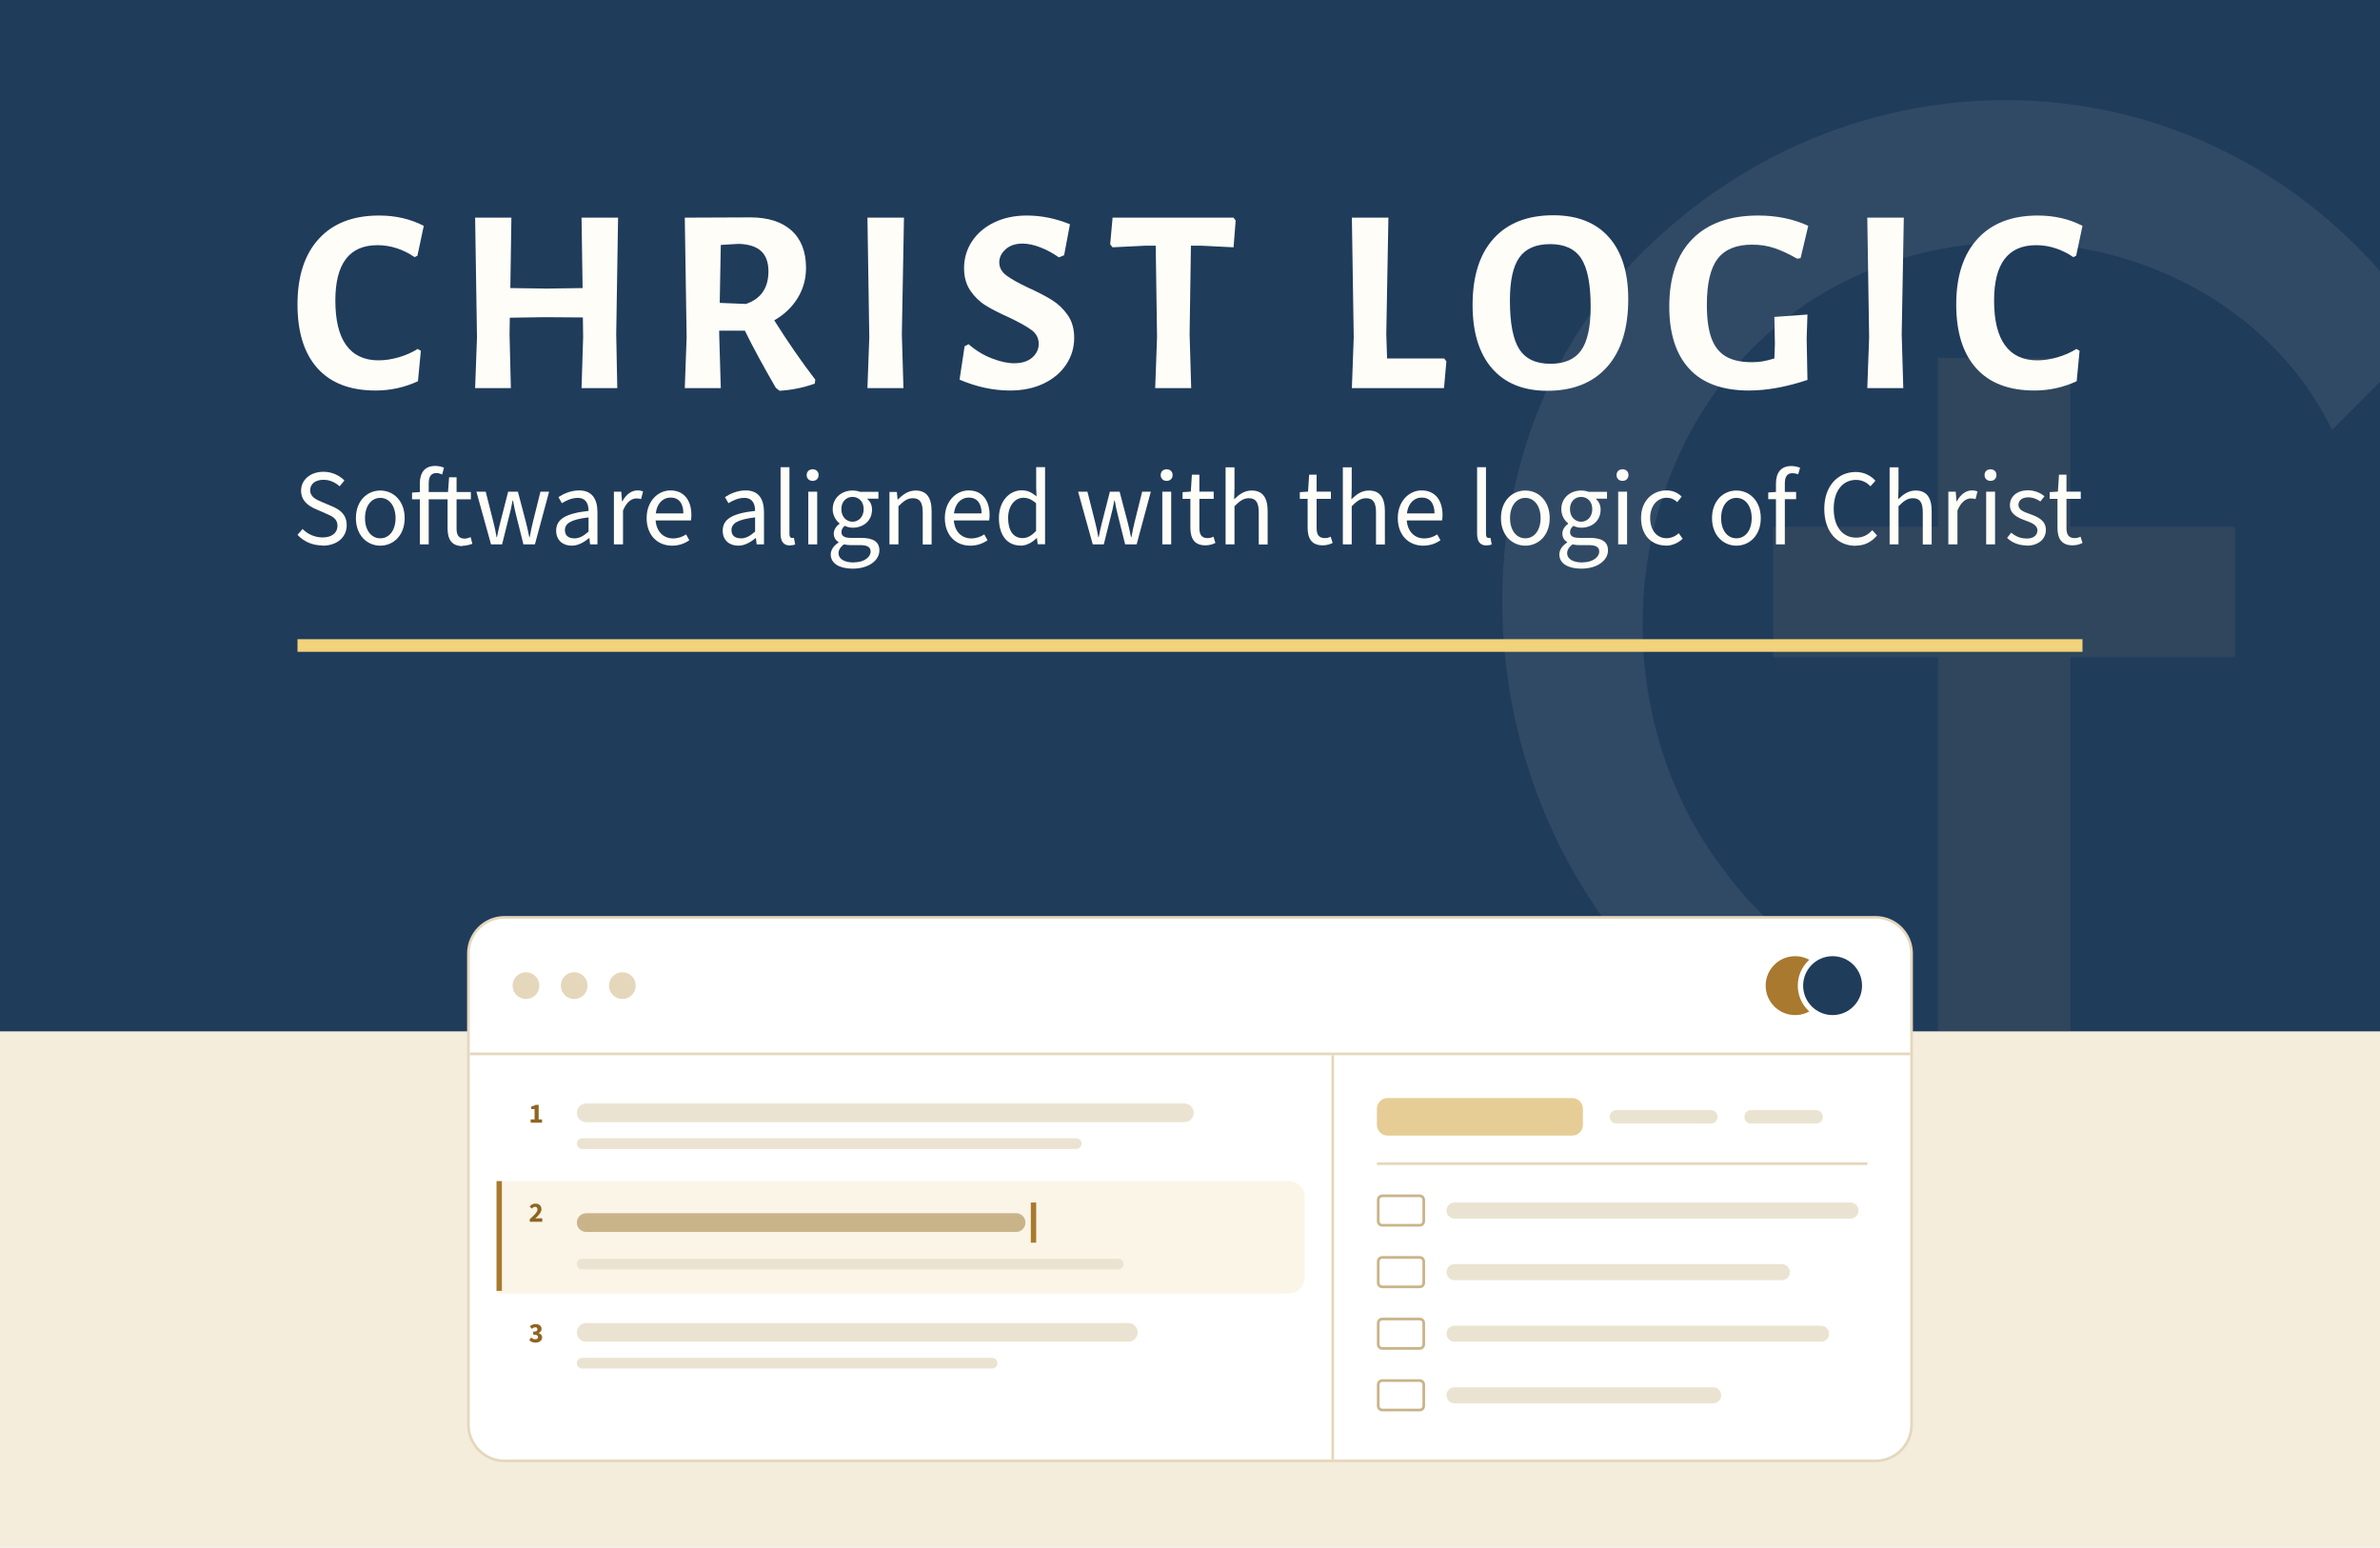
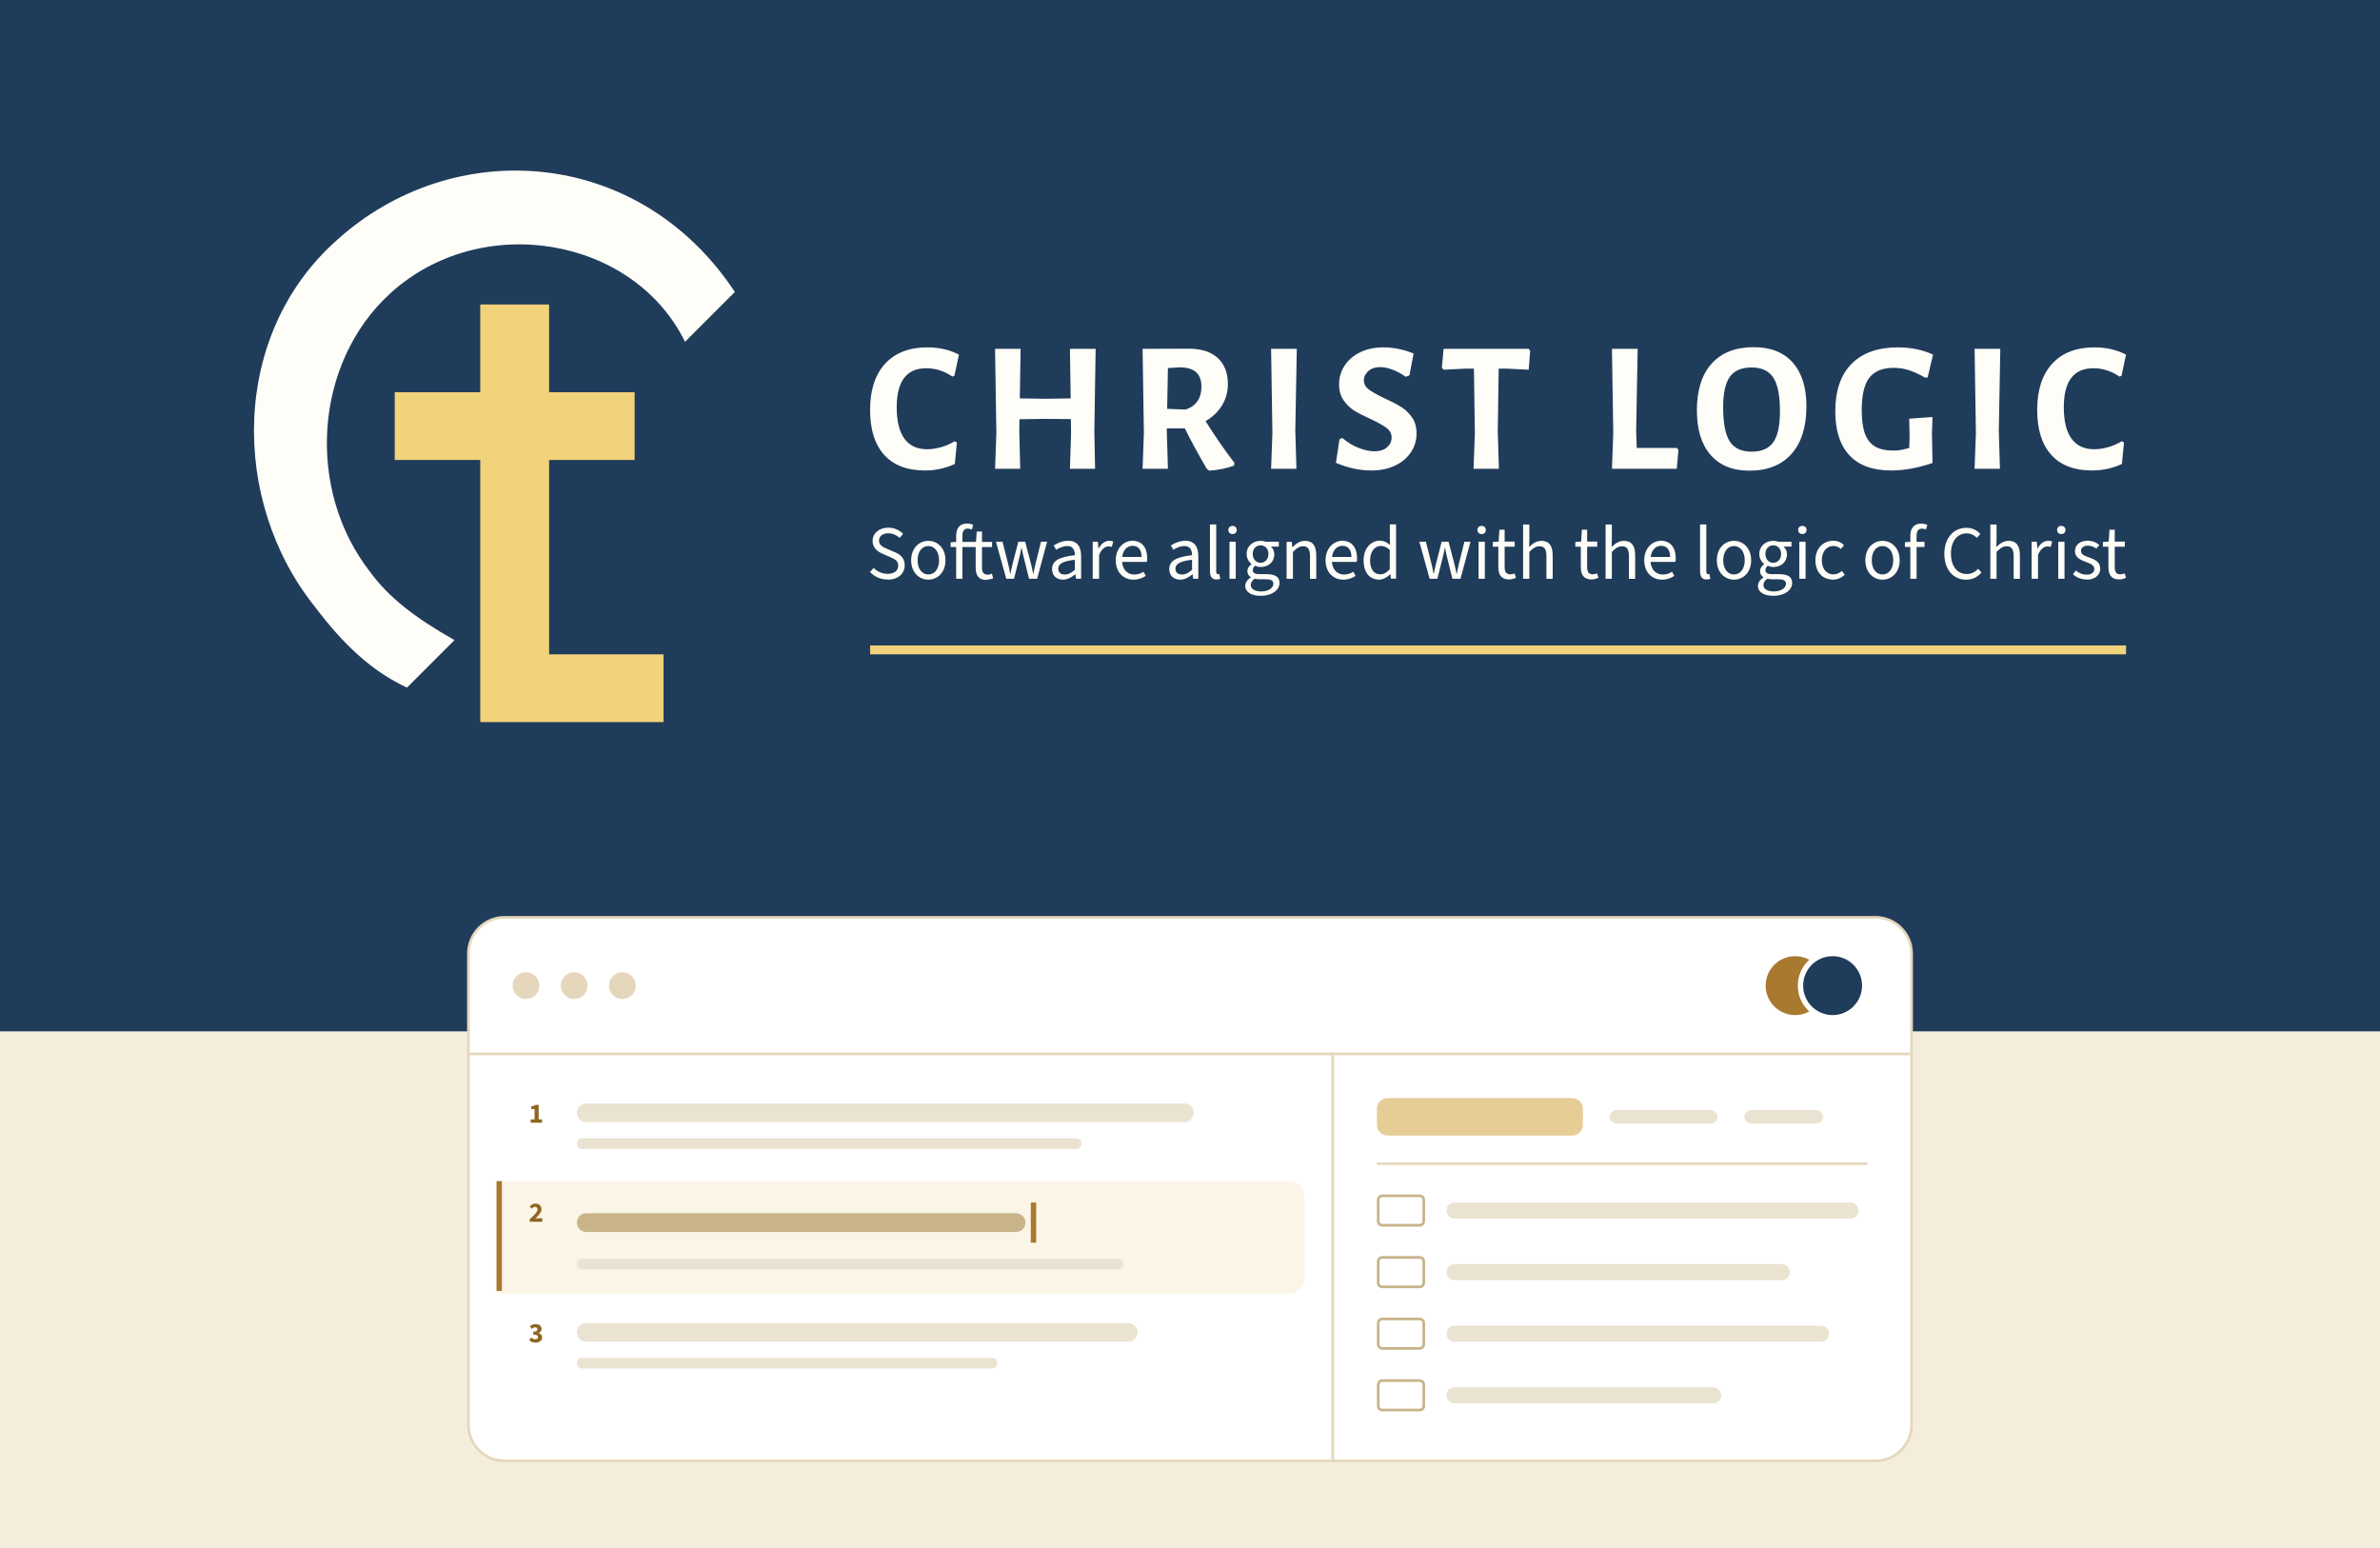
<svg xmlns="http://www.w3.org/2000/svg" width="1200" height="780" viewBox="0 0 1200 780" role="img" aria-label="Christ Logic: Software aligned with the logic of Christ">
  <rect width="1200" height="780" fill="#203C5B" />
-   <g transform="translate(691.390 15.505) scale(1.077982)">
-     <path fill="#304A66" d="M 494.257,141.743 C 407.938,11.134 240.859,0.181 136,95 C 40,180 40,330 116,425 C 142.113,459.469 167.135,483.028 199.044,497.956 L 241.821,455.179 C 206.765,435.368 182.61,416.839 166,394 C 108,320 115,206 184,143 C 265.572,68.522 403.047,91.874 449.377,186.623 Z" />
-     <path fill="#2F465D" d="M 265,153 H 327 V 232 H 404 V 293 H 327 V 468 H 265 V 293 H 188 V 232 H 265 Z" />
+   <rect y="520" width="1200" height="260" fill="#F4EDDC" />
+   <g transform="translate(82.537 67.829) scale(0.56)">
+     <g transform="translate(20 0)">
+       <path data-part="c" fill="#FFFDF7" d="M 494.257,141.743 C 407.938,11.134 240.859,0.181 136,95 C 40,180 40,330 116,425 C 142.113,459.469 167.135,483.028 199.044,497.956 L 241.821,455.179 C 206.765,435.368 182.61,416.839 166,394 C 108,320 115,206 184,143 C 265.572,68.522 403.047,91.874 449.377,186.623 Z" />
+       <path data-part="cross" fill="#F2D27A" d="M 265,153 H 327 V 232 H 404 V 293 H 327 V 468 H 430 V 529 H 265 V 293 H 188 V 232 H 265 Z" />
+     </g>
  </g>
-   <rect y="520" width="1200" height="260" fill="#F4EDDC" />
-   <g fill="#FFFDF7" transform="translate(146.263 195.690) scale(0.1334718 -0.1334718)">
+   <g fill="#FFFDF7" transform="translate(436.068 236.365) scale(0.09391191 -0.09391191)">
    <path transform="translate(0.000 0.000)" d="M505 613 481 500 470 495Q440 516 404.0 528.0Q368 540 330 540Q171 540 171 331Q171 218 212.5 161.5Q254 105 334 105Q371 105 410.5 116.5Q450 128 482 148L494 141L483 26Q407 -9 323 -9Q179 -9 103.5 75.0Q28 159 28 316Q28 476 108.5 564.0Q189 652 336 652Q430 652 505 613Z" />
    <path transform="translate(617.000 0.000)" d="M615 204 619 0H484L490 192L489 267L344 268L213 266L212 204L217 0H82L89 192L82 644H219L215 378L353 376L488 378L484 644H622Z" />
    <path transform="translate(1413.000 0.000)" d="M571 32 569 17Q504 -6 436 -10L422 1Q350 125 305 217H208V204L214 0H78L85 192L78 644L325 645Q426 645 481.0 595.5Q536 546 536 454Q536 392 504.5 340.5Q473 289 416 256Q494 132 571 32ZM210 322 309 318Q394 347 394 441Q394 492 366.5 517.5Q339 543 282 545L214 541Z" />
    <path transform="translate(2103.000 0.000)" d="M208 204 214 0H78L85 192L78 644H216Z" />
    <path transform="translate(2498.000 0.000)" d="M448 619 426 502 406 494Q372 518 335.5 532.0Q299 546 269 546Q229 546 205.0 524.5Q181 503 181 475Q181 446 207.5 426.0Q234 406 291 379Q346 354 380.5 332.5Q415 311 439.5 276.0Q464 241 464 190Q464 135 434.0 89.5Q404 44 349.0 17.5Q294 -9 222 -9Q127 -9 31 32L50 158L65 166Q105 131 152.5 112.5Q200 94 237 94Q281 94 305.5 115.5Q330 137 330 167Q330 199 303.5 219.0Q277 239 218 267Q164 291 130.0 312.0Q96 333 72.0 368.0Q48 403 48 453Q48 509 78.0 554.5Q108 600 162.0 626.0Q216 652 285 652Q367 652 448 619Z" />
    <path transform="translate(3083.000 0.000)" d="M489 633 481 532 360 538H320L315 204L321 0H185L192 192L187 538H147L24 532L15 543L24 644H481Z" />
    <path transform="translate(3937.000 0.000)" d="M431 101 422 0H74L81 192L74 644H212L204 204L207 112H423Z" />
    <path transform="translate(4439.000 0.000)" d="M616 336Q616 170 536.0 80.0Q456 -10 310 -10Q175 -10 101.5 74.5Q28 159 28 314Q28 477 107.5 565.0Q187 653 333 653Q469 653 542.5 570.5Q616 488 616 336ZM169 331Q169 202 204.5 147.0Q240 92 322 92Q402 92 438.0 142.5Q474 193 474 308Q474 435 438.5 489.5Q403 544 321 544Q241 544 205.0 494.0Q169 444 169 331Z" />
    <path transform="translate(5182.000 0.000)" d="M553 613 524 491 511 489Q462 517 423.5 529.5Q385 542 341 542Q252 542 211.0 489.0Q170 436 170 315Q170 235 187.5 188.0Q205 141 242.0 119.5Q279 98 340 98Q361 98 379.5 101.0Q398 104 425 112L427 167L425 269L550 278L547 188L550 31Q430 -9 329 -9Q179 -9 103.5 73.0Q28 155 28 308Q28 475 115.5 563.5Q203 652 364 652Q469 652 553 613Z" />
    <path transform="translate(5880.000 0.000)" d="M208 204 214 0H78L85 192L78 644H216Z" />
    <path transform="translate(6266.000 0.000)" d="M505 613 481 500 470 495Q440 516 404.0 528.0Q368 540 330 540Q171 540 171 331Q171 218 212.5 161.5Q254 105 334 105Q371 105 410.5 116.5Q450 128 482 148L494 141L483 26Q407 -9 323 -9Q179 -9 103.5 75.0Q28 159 28 316Q28 476 108.5 564.0Q189 652 336 652Q430 652 505 613Z" />
  </g>
-   <g fill="#FFFDF7" transform="translate(147.760 274.466) scale(0.05463486 -0.05463486)">
+   <g fill="#FFFDF7" transform="translate(437.121 291.793) scale(0.03844157 -0.03844157)">
    <path transform="translate(0.000 0.000)" d="M272 -12C411 -12 495 71 495 175C495 273 438 318 360 351L266 391C215 413 158 437 158 500C158 559 207 596 281 596C339 596 389 572 430 536L474 590C428 636 360 670 281 670C160 670 74 596 74 496C74 401 144 354 206 327L300 286C362 259 410 238 410 171C410 107 359 64 273 64C203 64 135 93 88 142L41 88C98 27 177 -10 271 -10Z" />
    <path transform="translate(534.000 0.000)" d="M271 -12C390 -12 496 81 496 242C496 404 390 497 271 497C152 497 46 404 46 242C46 81 152 -12 271 -12ZM271 56C187 56 130 131 130 242C130 353 187 429 271 429C355 429 412 353 412 242C412 131 355 56 271 56Z" />
    <path transform="translate(1074.000 0.000)" d="M96 0H178V563C178 626 201 658 247 658C264 658 283 654 302 645L319 708C297 717 268 724 238 724C141 724 96 661 96 562V-1ZM491 -13C521 -13 554 -4 581 5L565 67C549 60 527 53 510 53C454 53 435 87 435 146V416H567V483H435V619H366L356 483H96L24 478V416H352V147C352 50 387 -16 490 -16Z" />
    <path transform="translate(1668.000 0.000)" d="M159 0H261L326 260C338 305 348 347 358 404H362C372 347 381 305 393 260L458 0H564L695 486H615L545 205C534 161 526 119 516 67H512C502 119 492 161 481 205L407 486H317L245 205C234 161 224 119 214 67H210C202 119 192 161 181 205L110 486H24L159 0Z" />
    <path transform="translate(2377.000 0.000)" d="M194 -12C254 -12 307 19 355 58H358L364 0H432V298C432 420 381 498 263 498C185 498 117 466 72 436L104 380C143 404 194 429 250 429C329 429 350 370 350 309C143 286 51 235 51 126C51 38 113 -12 194 -12ZM217 56C170 56 132 77 132 131C132 193 187 230 350 249V118C303 76 263 55 216 55Z" />
    <path transform="translate(2881.000 0.000)" d="M82 0H164V312C197 394 246 424 287 424C306 424 317 422 331 418L349 488C334 495 319 498 297 498C241 498 191 459 158 397H155L148 486H80V0Z" />
    <path transform="translate(3218.000 0.000)" d="M279 -12C345 -12 397 9 439 38L409 92C375 69 335 55 288 55C200 55 127 120 127 244C127 380 199 432 266 432C341 432 384 380 384 286H104V221H454C457 237 458 253 458 270C458 408 389 498 264 498C152 498 45 401 45 243C45 82 148 -12 279 -12Z" />
    <path transform="translate(3914.000 0.000)" d="M194 -12C254 -12 307 19 355 58H358L364 0H432V298C432 420 381 498 263 498C185 498 117 466 72 436L104 380C143 404 194 429 250 429C329 429 350 370 350 309C143 286 51 235 51 126C51 38 113 -12 194 -12ZM217 56C170 56 132 77 132 131C132 193 187 230 350 249V118C303 76 263 55 216 55Z" />
    <path transform="translate(4418.000 0.000)" d="M169 -9C189 -9 204 -6 216 -1L204 61C196 59 192 59 187 59C174 59 163 68 163 94V712H81V100C81 29 106 -10 168 -10Z" />
    <path transform="translate(4673.000 0.000)" d="M82 0H164V486H82V0ZM122 586C154 586 177 607 177 640C177 672 154 693 122 693C90 693 67 672 67 640C67 607 90 586 122 586Z" />
    <path transform="translate(4919.000 0.000)" d="M246 -224C396 -224 492 -146 492 -56C492 25 435 60 322 60H227C162 60 142 82 142 113C142 140 155 156 173 171C195 160 222 154 246 154C345 154 424 218 424 321C424 365 406 397 382 418V422H483V485H313C295 492 271 497 244 497C145 497 61 430 61 324C61 266 92 219 124 194V190C99 172 71 140 71 100C71 62 90 36 115 21V17C70 -12 43 -51 43 -93C43 -177 125 -224 244 -224ZM244 209C188 209 141 254 141 325C141 396 187 438 244 438C301 438 347 396 347 325C347 254 300 209 244 209ZM256 -167C168 -167 115 -134 115 -82C115 -54 130 -25 165 0C187 -5 210 -7 229 -7H313C377 -7 411 -22 411 -67C411 -118 350 -166 257 -166Z" />
    <path transform="translate(5423.000 0.000)" d="M82 0H164V352C213 401 247 426 297 426C361 426 388 387 388 296V-1H470V307C470 431 424 497 322 497C255 497 205 460 159 414H156L149 484H81V-2Z" />
    <path transform="translate(5970.000 0.000)" d="M279 -12C345 -12 397 9 439 38L409 92C375 69 335 55 288 55C200 55 127 120 127 244C127 380 199 432 266 432C341 432 384 380 384 286H104V221H454C457 237 458 253 458 270C458 408 389 498 264 498C152 498 45 401 45 243C45 82 148 -12 279 -12Z" />
    <path transform="translate(6466.000 0.000)" d="M248 -12C306 -12 358 20 396 58H399L406 1H474V713H392V526L395 443C352 478 315 499 258 499C147 499 48 401 48 243C48 81 127 -11 248 -11ZM266 58C181 58 133 127 133 244C133 355 195 430 273 430C313 430 350 416 391 379V124C350 80 311 58 266 58Z" />
    <path transform="translate(7221.000 0.000)" d="M159 0H261L326 260C338 305 348 347 358 404H362C372 347 381 305 393 260L458 0H564L695 486H615L545 205C534 161 526 119 516 67H512C502 119 492 161 481 205L407 486H317L245 205C234 161 224 119 214 67H210C202 119 192 161 181 205L110 486H24L159 0Z" />
    <path transform="translate(7940.000 0.000)" d="M82 0H164V486H82V0ZM122 586C154 586 177 607 177 640C177 672 154 693 122 693C90 693 67 672 67 640C67 607 90 586 122 586Z" />
    <path transform="translate(8186.000 0.000)" d="M235 -9C268 -9 300 0 326 13L308 71C289 61 270 58 253 58C197 58 178 92 178 152V420H310V487H178V643H109L99 487L23 482V420H95V154C95 57 130 -9 234 -9Z" />
    <path transform="translate(8524.000 0.000)" d="M82 0H164V352C213 401 247 426 297 426C361 426 388 387 388 296V-1H470V307C470 431 424 497 322 497C255 497 206 460 161 416L164 516V711H82V-1Z" />
    <path transform="translate(9268.000 0.000)" d="M235 -9C268 -9 300 0 326 13L308 71C289 61 270 58 253 58C197 58 178 92 178 152V420H310V487H178V643H109L99 487L23 482V420H95V154C95 57 130 -9 234 -9Z" />
    <path transform="translate(9606.000 0.000)" d="M82 0H164V352C213 401 247 426 297 426C361 426 388 387 388 296V-1H470V307C470 431 424 497 322 497C255 497 206 460 161 416L164 516V711H82V-1Z" />
    <path transform="translate(10150.000 0.000)" d="M279 -12C345 -12 397 9 439 38L409 92C375 69 335 55 288 55C200 55 127 120 127 244C127 380 199 432 266 432C341 432 384 380 384 286H104V221H454C457 237 458 253 458 270C458 408 389 498 264 498C152 498 45 401 45 243C45 82 148 -12 279 -12Z" />
    <path transform="translate(10846.000 0.000)" d="M169 -9C189 -9 204 -6 216 -1L204 61C196 59 192 59 187 59C174 59 163 68 163 94V712H81V100C81 29 106 -10 168 -10Z" />
    <path transform="translate(11101.000 0.000)" d="M271 -12C390 -12 496 81 496 242C496 404 390 497 271 497C152 497 46 404 46 242C46 81 152 -12 271 -12ZM271 56C187 56 130 131 130 242C130 353 187 429 271 429C355 429 412 353 412 242C412 131 355 56 271 56Z" />
    <path transform="translate(11643.000 0.000)" d="M246 -224C396 -224 492 -146 492 -56C492 25 435 60 322 60H227C162 60 142 82 142 113C142 140 155 156 173 171C195 160 222 154 246 154C345 154 424 218 424 321C424 365 406 397 382 418V422H483V485H313C295 492 271 497 244 497C145 497 61 430 61 324C61 266 92 219 124 194V190C99 172 71 140 71 100C71 62 90 36 115 21V17C70 -12 43 -51 43 -93C43 -177 125 -224 244 -224ZM244 209C188 209 141 254 141 325C141 396 187 438 244 438C301 438 347 396 347 325C347 254 300 209 244 209ZM256 -167C168 -167 115 -134 115 -82C115 -54 130 -25 165 0C187 -5 210 -7 229 -7H313C377 -7 411 -22 411 -67C411 -118 350 -166 257 -166Z" />
    <path transform="translate(12147.000 0.000)" d="M82 0H164V486H82V0ZM122 586C154 586 177 607 177 640C177 672 154 693 122 693C90 693 67 672 67 640C67 607 90 586 122 586Z" />
    <path transform="translate(12393.000 0.000)" d="M275 -12C336 -12 390 13 431 52L395 103C366 76 326 57 282 57C192 57 131 132 131 243C131 355 196 430 283 430C325 430 356 414 381 390L422 441C388 474 344 498 280 498C156 498 47 405 47 243C47 82 146 -11 277 -11Z" />
    <path transform="translate(13049.000 0.000)" d="M271 -12C390 -12 496 81 496 242C496 404 390 497 271 497C152 497 46 404 46 242C46 81 152 -12 271 -12ZM271 56C187 56 130 131 130 242C130 353 187 429 271 429C355 429 412 353 412 242C412 131 355 56 271 56Z" />
    <path transform="translate(13589.000 0.000)" d="M96 0H178V563C178 625 201 657 247 657C264 657 282 654 301 647L319 707C298 716 268 723 238 723C141 723 96 660 96 561V-2ZM25 417H282V484H101L25 479V417Z" />
    <path transform="translate(14081.000 0.000)" d="M339 -12C423 -12 485 22 537 82L493 131C452 86 405 62 344 62C217 62 137 165 137 330C137 493 220 595 343 595C397 595 441 573 476 536L522 587C484 631 420 668 341 668C175 668 50 539 50 327C50 113 173 -13 337 -13Z" />
    <path transform="translate(14652.000 0.000)" d="M82 0H164V352C213 401 247 426 297 426C361 426 388 387 388 296V-1H470V307C470 431 424 497 322 497C255 497 206 460 161 416L164 516V711H82V-1Z" />
    <path transform="translate(15196.000 0.000)" d="M82 0H164V312C197 394 246 424 287 424C306 424 317 422 331 418L349 488C334 495 319 498 297 498C241 498 191 459 158 397H155L148 486H80V0Z" />
    <path transform="translate(15543.000 0.000)" d="M82 0H164V486H82V0ZM122 586C154 586 177 607 177 640C177 672 154 693 122 693C90 693 67 672 67 640C67 607 90 586 122 586Z" />
    <path transform="translate(15789.000 0.000)" d="M209 -12C324 -12 387 54 387 133C387 222 313 254 237 281C177 302 134 320 134 365C134 401 162 434 224 434C267 434 302 420 336 396L374 444C336 476 283 499 222 499C117 499 55 439 55 361C55 281 126 246 199 220C254 200 309 179 309 129C309 88 277 54 213 54C152 54 109 73 67 108L29 60C73 16 138 -10 210 -10Z" />
    <path transform="translate(16188.000 0.000)" d="M235 -9C268 -9 300 0 326 13L308 71C289 61 270 58 253 58C197 58 178 92 178 152V420H310V487H178V643H109L99 487L23 482V420H95V154C95 57 130 -9 234 -9Z" />
  </g>
-   <rect x="150.000" y="322.272" width="900.000" height="6.367" fill="#F2D27A" />
+   <rect x="438.697" y="325.429" width="633.248" height="4.480" fill="#F2D27A" />
  <g transform="translate(235.500 461.841) scale(1.35)">
    <rect width="540" height="204" rx="14" fill="#E5D7BC" />
    <rect x="1" y="1" width="538" height="202" rx="13" fill="#FFFFFF" />
    <rect x="1" y="51" width="538" height="1" fill="#E5D7BC" />
    <circle cx="22" cy="26" r="5" fill="#E5D7BC" />
    <circle cx="40" cy="26" r="5" fill="#E5D7BC" />
    <circle cx="58" cy="26" r="5" fill="#E5D7BC" />
    <circle cx="496" cy="26" r="11" fill="#A8792E" />
    <circle cx="510" cy="26" r="13" fill="#FFFFFF" />
    <circle cx="510" cy="26" r="11" fill="#203C5B" />
    <rect x="322.8" y="52" width="1" height="151" fill="#E5D7BC" />
    <g fill="#8F6522" transform="translate(23.000 77.200) scale(0.0105 -0.0105)">
      <path transform="translate(0.000 0.000)" d="M70 0H475V119H356V635H248C204 607 159 590 91 577V486H210V119H71V0Z" />
    </g>
    <rect x="41.00" y="70.00" width="230.38" height="7" rx="3.5" fill="#EBE3D1" />
    <rect x="41.00" y="83.00" width="188.50" height="4" rx="2.0" fill="#EBE3D1" />
    <path d="M11 99H306.8a6 6 0 0 1 6 6V135a6 6 0 0 1-6 6H11Z" fill="#FBF5E8" />
    <rect x="11" y="99" width="2" height="41" fill="#A8792E" />
    <g fill="#8F6522" transform="translate(23.000 114.200) scale(0.0105 -0.0105)">
      <path transform="translate(0.000 0.000)" d="M37 0H484V124H343C314 124 270 120 237 116C350 227 455 331 455 446C455 567 370 647 245 647C156 647 97 612 36 544L112 468C144 502 180 533 225 533C281 533 315 499 315 438C315 349 199 235 39 92V1Z" />
    </g>
    <rect x="41.00" y="111.00" width="167.55" height="7" rx="3.5" fill="#C9B48A" />
    <rect x="210.55" y="107" width="2" height="15" fill="#A8792E" />
    <rect x="41.00" y="128.00" width="204.20" height="4" rx="2.0" fill="#EBE3D1" />
    <g fill="#8F6522" transform="translate(23.000 159.200) scale(0.0105 -0.0105)">
      <path transform="translate(0.000 0.000)" d="M243 -12C371 -12 479 55 479 173C479 255 426 307 353 328V332C421 361 459 408 459 473C459 585 372 648 240 648C163 648 99 617 41 567L115 477C154 512 188 532 233 532C283 532 311 507 311 462C311 412 275 377 161 377V273C299 273 332 239 332 183C332 134 291 107 229 107C176 107 129 134 90 171L22 78C69 24 141 -12 244 -12Z" />
    </g>
    <rect x="41.00" y="152.00" width="209.44" height="7" rx="3.5" fill="#EBE3D1" />
    <rect x="41.00" y="165.00" width="157.08" height="4" rx="2.0" fill="#EBE3D1" />
    <rect x="339.8" y="68" width="76.94" height="14" rx="4" fill="#E6CD96" />
    <rect x="426.74" y="72.50" width="40.30" height="5" rx="2.5" fill="#EBE3D1" />
    <rect x="477.05" y="72.50" width="29.31" height="5" rx="2.5" fill="#EBE3D1" />
    <rect x="339.8" y="92" width="183.2" height="1" fill="#E5D7BC" />
    <rect x="339.8" y="104" width="18" height="12" rx="2" fill="#C9B48A" />
    <rect x="340.8" y="105" width="16" height="10" rx="1" fill="#FFFFFF" />
    <rect x="365.80" y="107.00" width="153.89" height="6" rx="3.0" fill="#EBE3D1" />
    <rect x="339.8" y="127" width="18" height="12" rx="2" fill="#C9B48A" />
    <rect x="340.8" y="128" width="16" height="10" rx="1" fill="#FFFFFF" />
    <rect x="365.80" y="130.00" width="128.24" height="6" rx="3.0" fill="#EBE3D1" />
    <rect x="339.8" y="150" width="18" height="12" rx="2" fill="#C9B48A" />
    <rect x="340.8" y="151" width="16" height="10" rx="1" fill="#FFFFFF" />
    <rect x="365.80" y="153.00" width="142.90" height="6" rx="3.0" fill="#EBE3D1" />
    <rect x="339.8" y="173" width="18" height="12" rx="2" fill="#C9B48A" />
    <rect x="340.8" y="174" width="16" height="10" rx="1" fill="#FFFFFF" />
    <rect x="365.80" y="176.00" width="102.59" height="6" rx="3.0" fill="#EBE3D1" />
  </g>
</svg>
